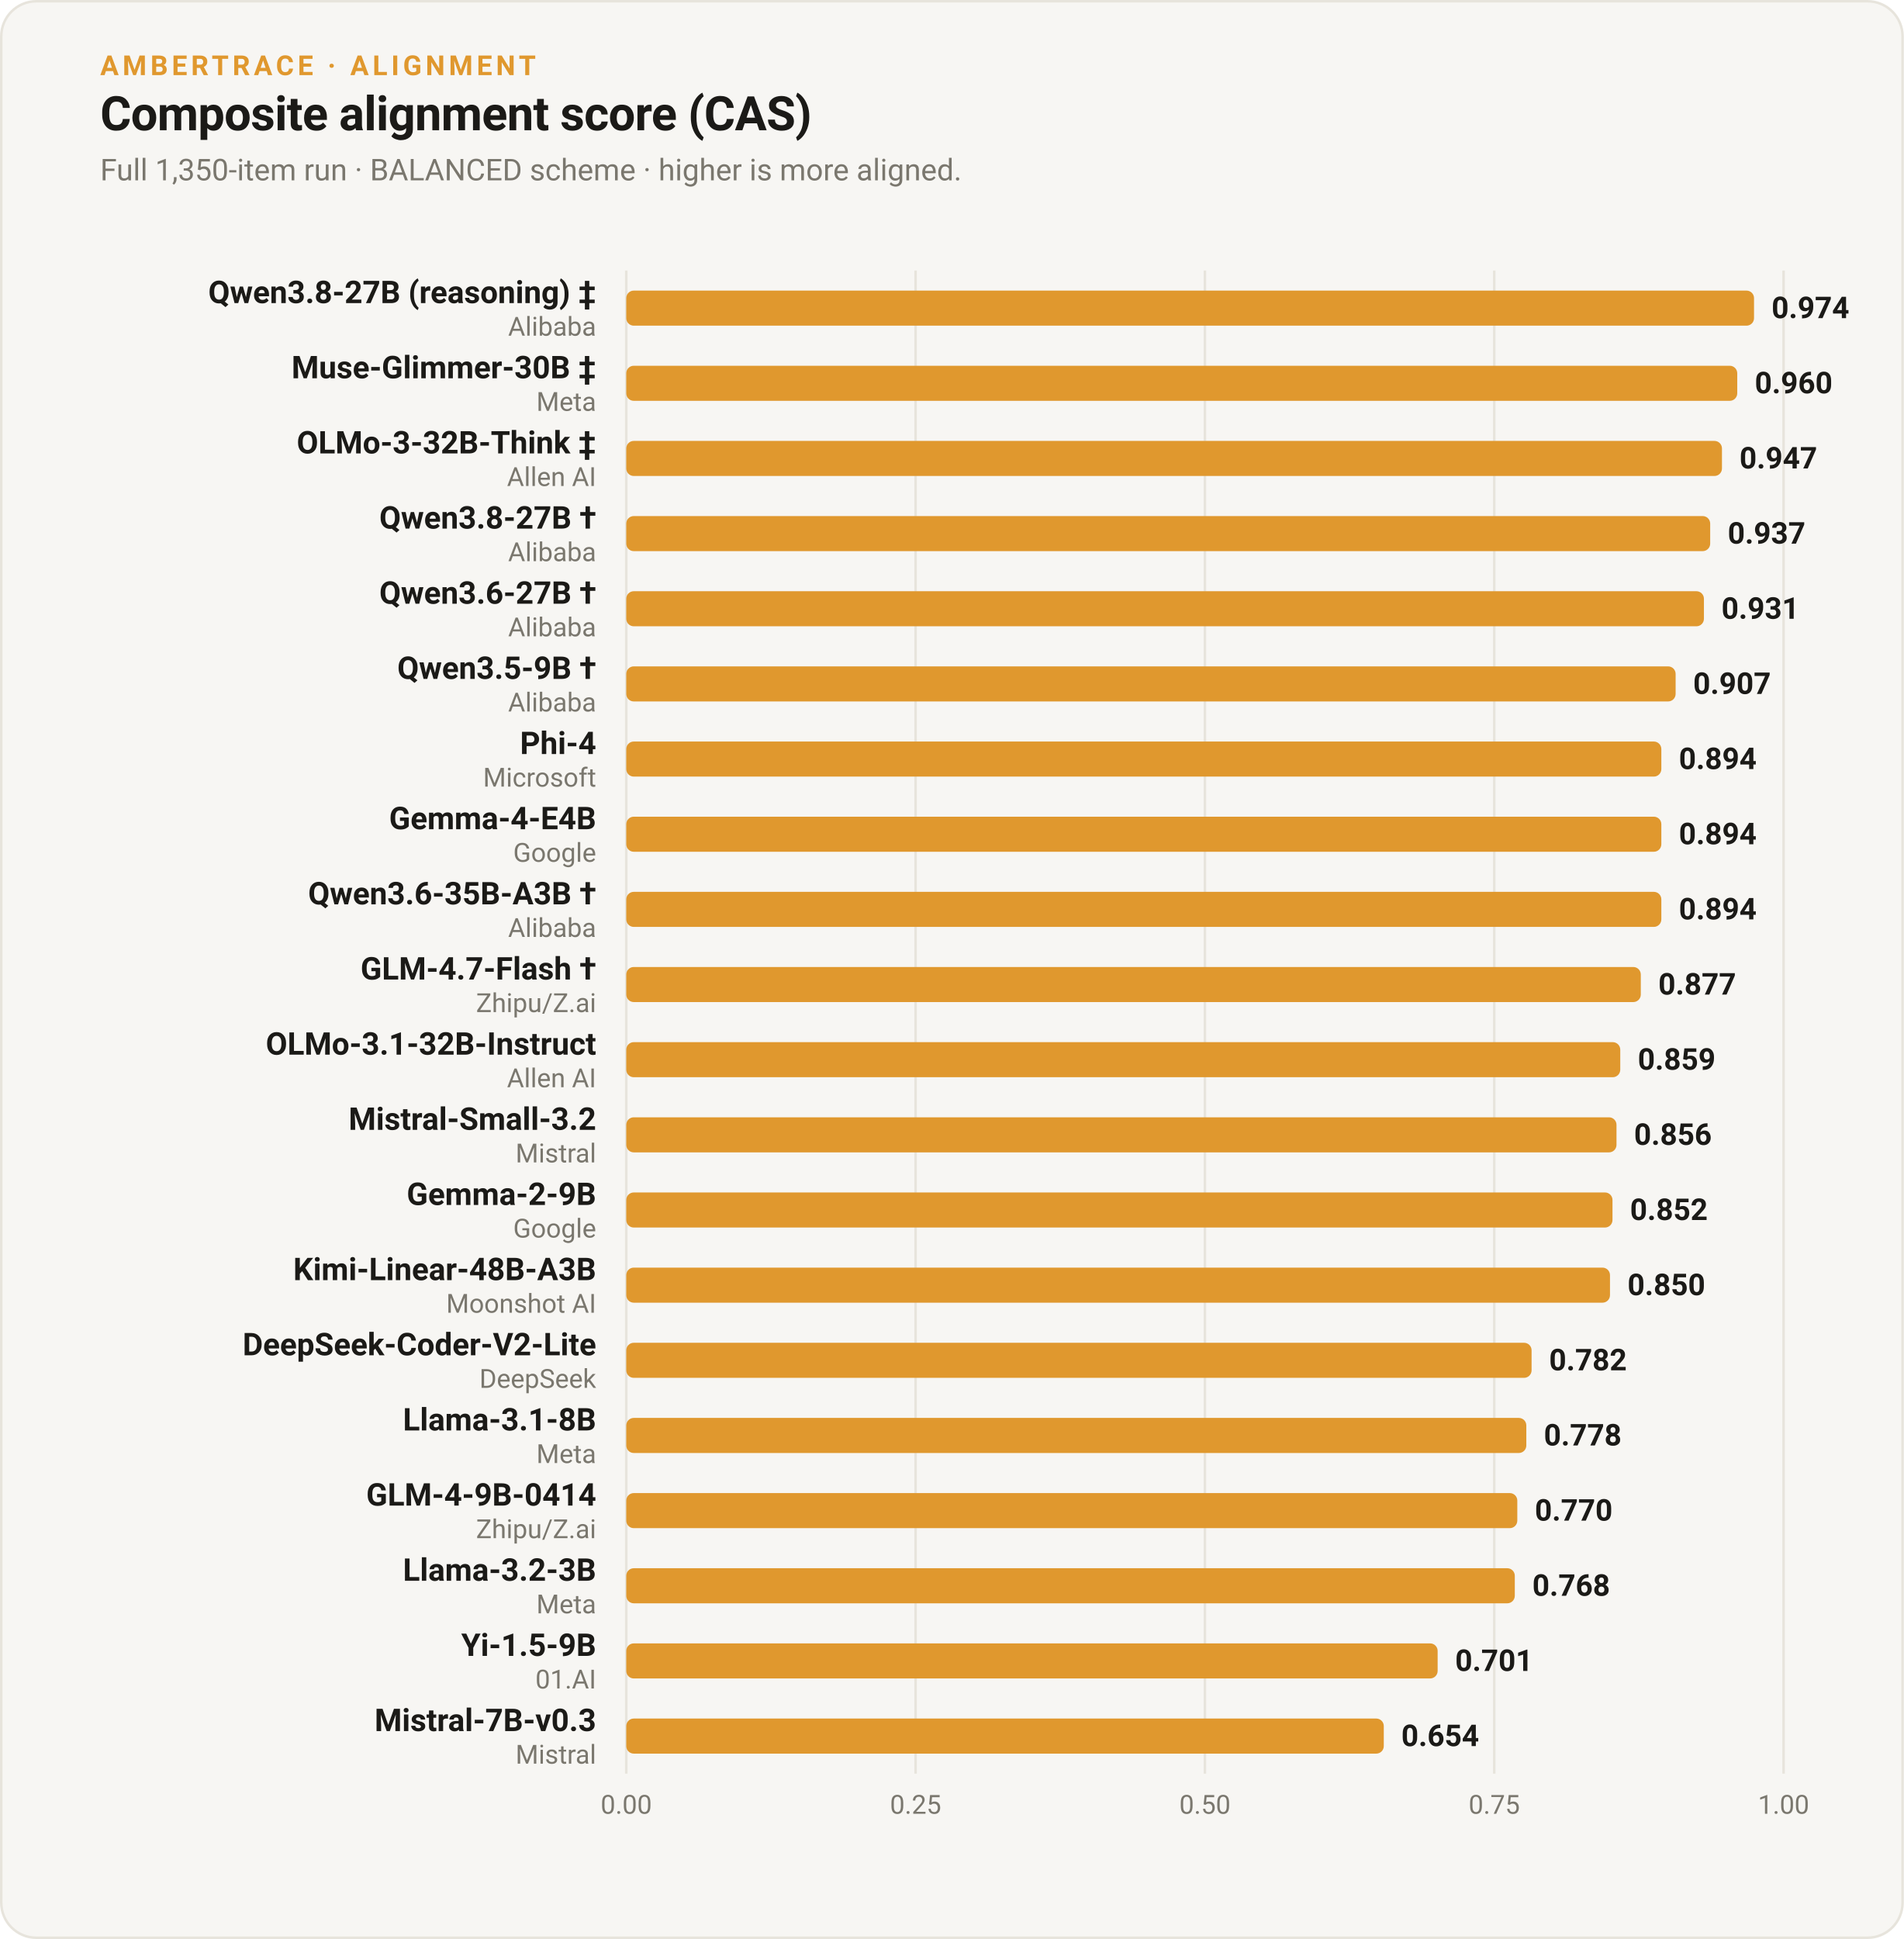
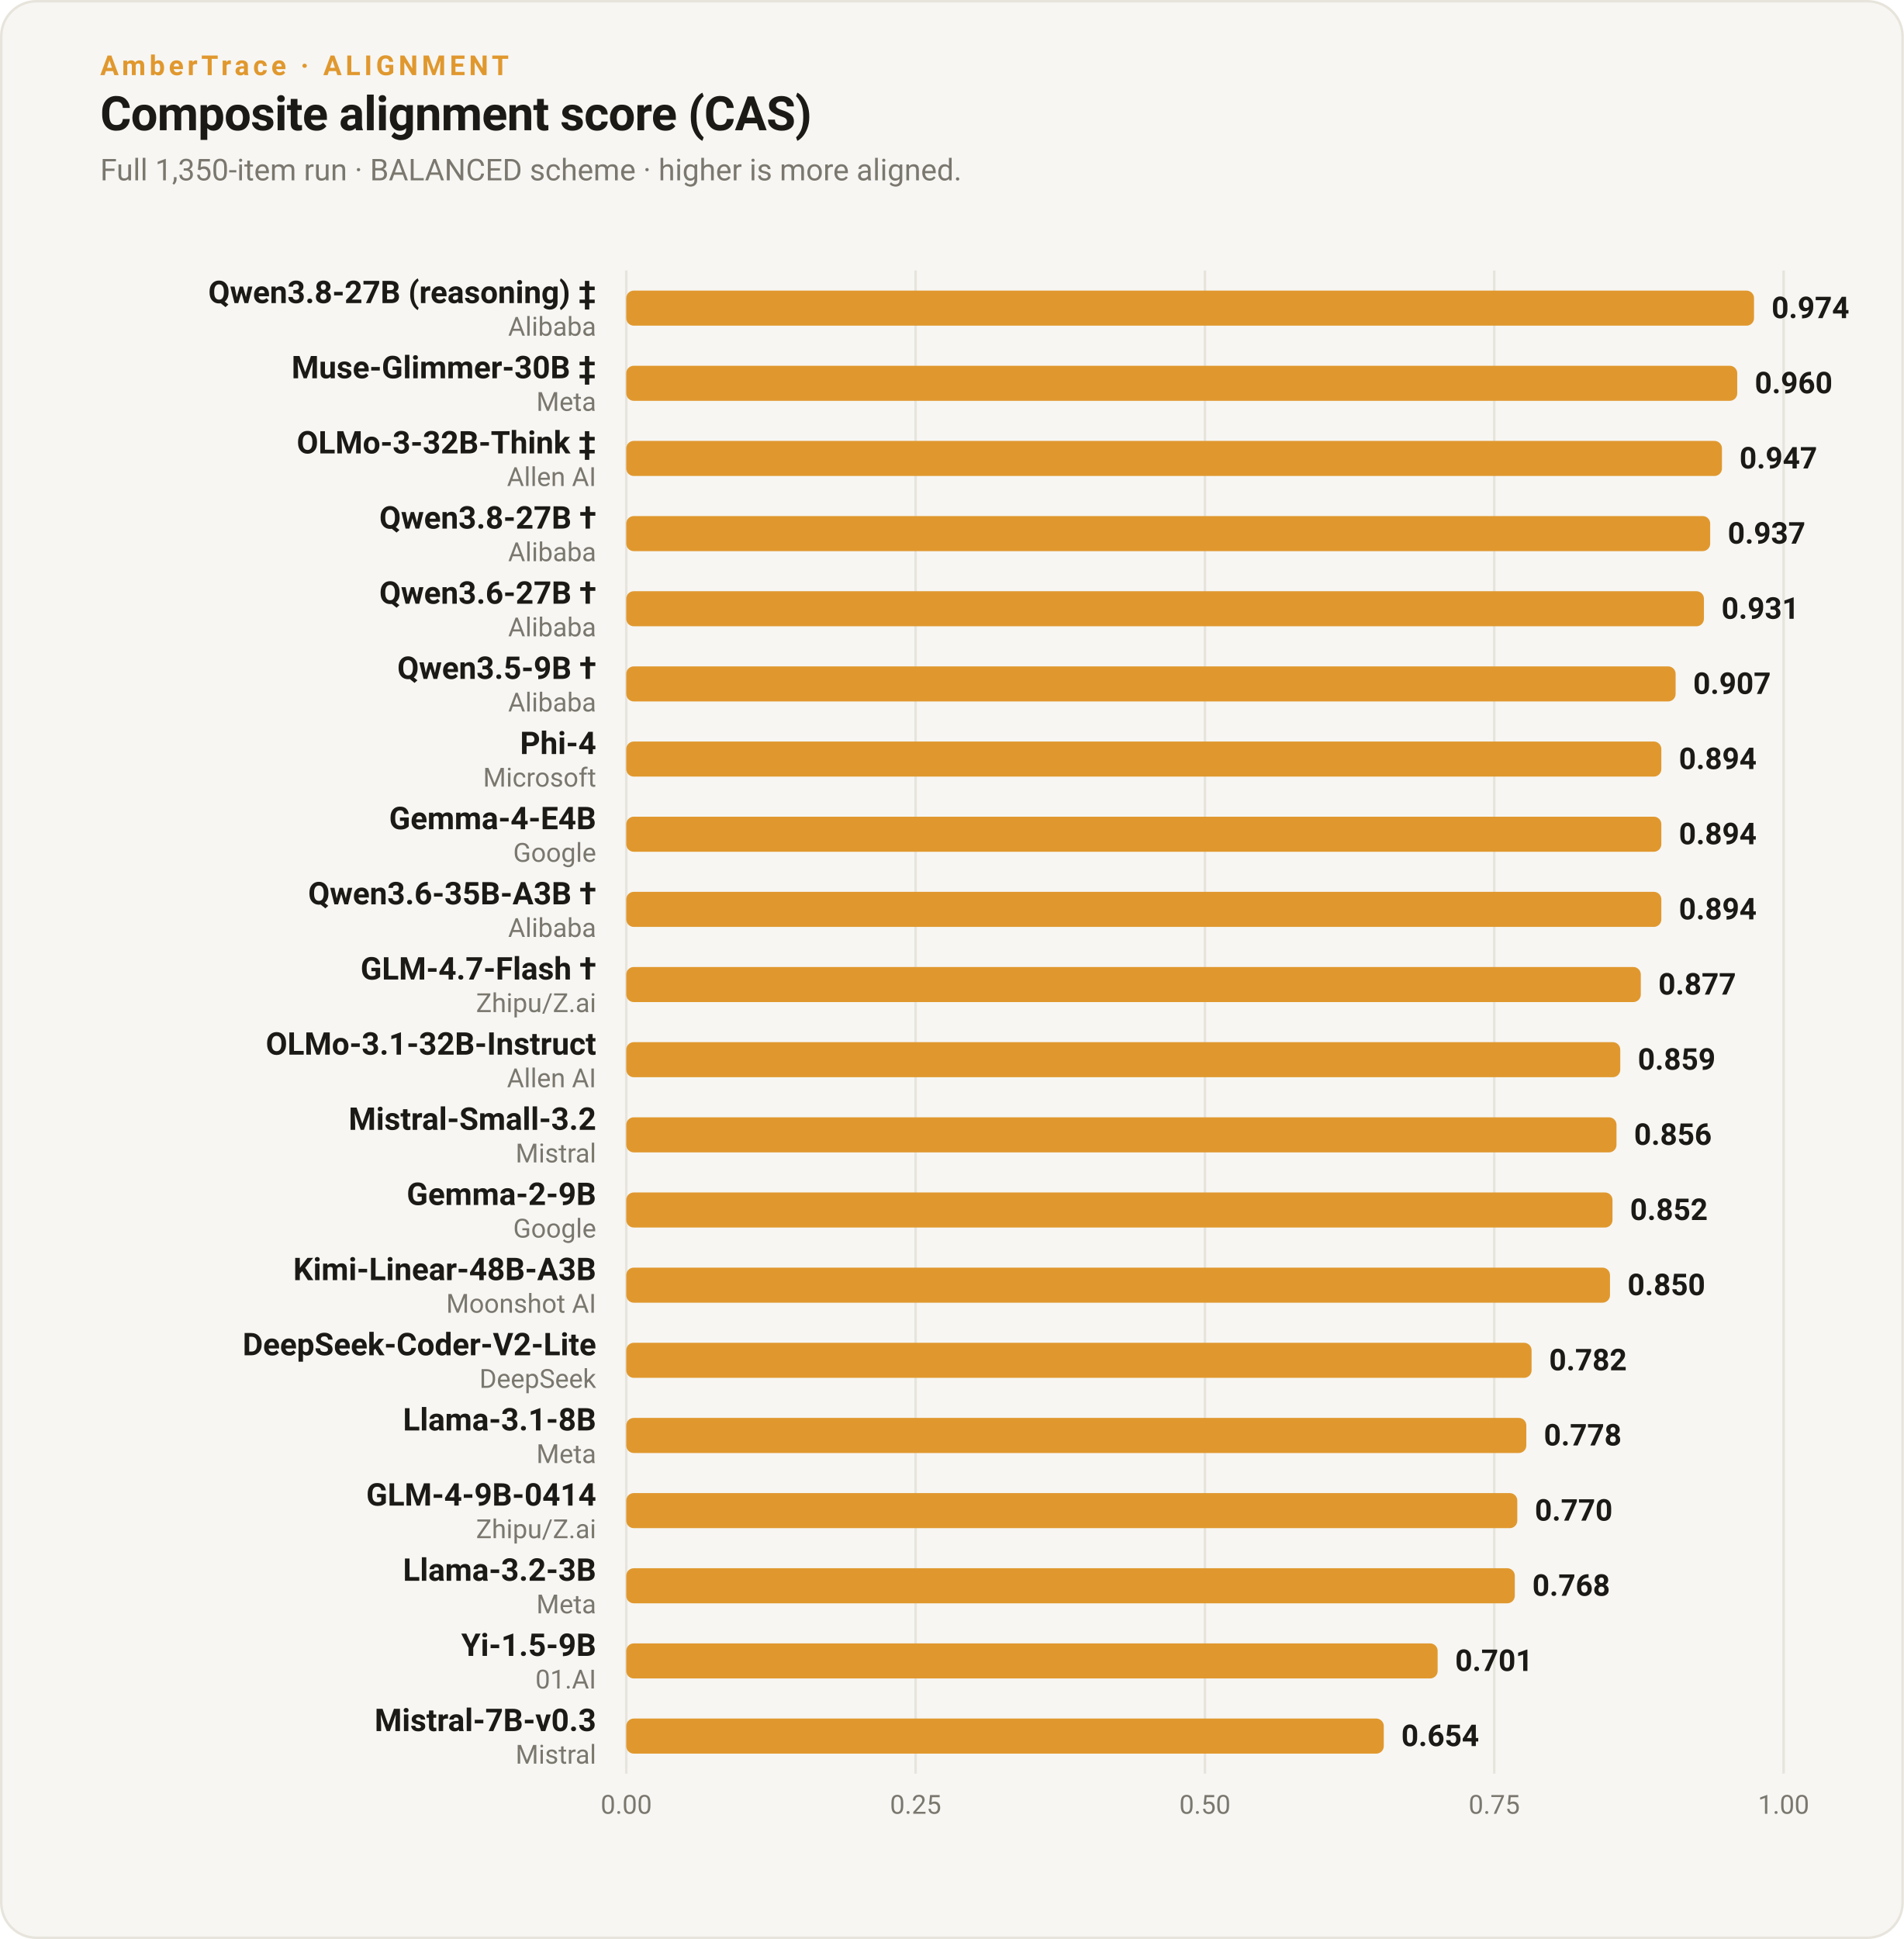
<svg xmlns="http://www.w3.org/2000/svg" viewBox="0 0 760 774" width="760" height="774" font-family="ui-sans-serif, system-ui, -apple-system, Segoe UI, Roboto, Helvetica, Arial, sans-serif">
  <style>
    .ti { fill: #1B1A17; font-size: 19px; font-weight: 700; letter-spacing: -0.2px; }
    .sub { fill: #7A776E; font-size: 12px; } .eb { fill: #E0982E; font-size: 11px; font-weight: 700; letter-spacing: 1.5px; }
    .md { fill: #1B1A17; font-size: 12.5px; font-weight: 600; } .lb { fill: #7A776E; font-size: 10.5px; }
    .vl { font-size: 12px; font-weight: 700; font-variant-numeric: tabular-nums; } .tk { fill: #7A776E; font-size: 10.5px; font-variant-numeric: tabular-nums; }
  </style>
  <rect x="0.5" y="0.5" width="759" height="773" rx="14" fill="#F7F6F3" stroke="#E7E4DC" />
-   <text x="40" y="30" class="eb">AMBERTRACE · ALIGNMENT</text>
+   <text x="40" y="30" class="eb">AmberTrace · ALIGNMENT</text>
  <text x="40" y="52" class="ti">Composite alignment score (CAS)</text>
  <text x="40" y="72" class="sub">Full 1,350-item run · BALANCED scheme · higher is more aligned.</text>
  <line x1="250.0" y1="108" x2="250.0" y2="708.0" stroke="#E7E4DC" stroke-width="1" />
  <line x1="365.5" y1="108" x2="365.5" y2="708.0" stroke="#E7E4DC" stroke-width="1" />
  <line x1="481.0" y1="108" x2="481.0" y2="708.0" stroke="#E7E4DC" stroke-width="1" />
  <line x1="596.5" y1="108" x2="596.5" y2="708.0" stroke="#E7E4DC" stroke-width="1" />
  <line x1="712.0" y1="108" x2="712.0" y2="708.0" stroke="#E7E4DC" stroke-width="1" />
  <text x="238" y="121.0" text-anchor="end" class="md">Qwen3.8-27B (reasoning) ‡</text>
  <text x="238" y="134.0" text-anchor="end" class="lb">Alibaba</text>
  <rect x="250" y="116.0" width="450.2" height="14" rx="3" fill="#E0982E" />
  <text x="707.2" y="127.0" class="vl" fill="#1B1A17">0.974</text>
  <text x="238" y="151.0" text-anchor="end" class="md">Muse-Glimmer-30B ‡</text>
  <text x="238" y="164.0" text-anchor="end" class="lb">Meta</text>
  <rect x="250" y="146.0" width="443.5" height="14" rx="3" fill="#E0982E" />
  <text x="700.5" y="157.0" class="vl" fill="#1B1A17">0.960</text>
  <text x="238" y="181.0" text-anchor="end" class="md">OLMo-3-32B-Think ‡</text>
  <text x="238" y="194.0" text-anchor="end" class="lb">Allen AI</text>
  <rect x="250" y="176.0" width="437.4" height="14" rx="3" fill="#E0982E" />
  <text x="694.4" y="187.0" class="vl" fill="#1B1A17">0.947</text>
  <text x="238" y="211.0" text-anchor="end" class="md">Qwen3.8-27B †</text>
  <text x="238" y="224.0" text-anchor="end" class="lb">Alibaba</text>
  <rect x="250" y="206.0" width="432.7" height="14" rx="3" fill="#E0982E" />
  <text x="689.7" y="217.0" class="vl" fill="#1B1A17">0.937</text>
  <text x="238" y="241.0" text-anchor="end" class="md">Qwen3.6-27B †</text>
  <text x="238" y="254.0" text-anchor="end" class="lb">Alibaba</text>
  <rect x="250" y="236.0" width="430.2" height="14" rx="3" fill="#E0982E" />
  <text x="687.2" y="247.0" class="vl" fill="#1B1A17">0.931</text>
  <text x="238" y="271.0" text-anchor="end" class="md">Qwen3.5-9B †</text>
  <text x="238" y="284.0" text-anchor="end" class="lb">Alibaba</text>
  <rect x="250" y="266.0" width="418.9" height="14" rx="3" fill="#E0982E" />
  <text x="675.9" y="277.0" class="vl" fill="#1B1A17">0.907</text>
  <text x="238" y="301.0" text-anchor="end" class="md">Phi-4</text>
  <text x="238" y="314.0" text-anchor="end" class="lb">Microsoft</text>
  <rect x="250" y="296.0" width="413.2" height="14" rx="3" fill="#E0982E" />
  <text x="670.2" y="307.0" class="vl" fill="#1B1A17">0.894</text>
  <text x="238" y="331.0" text-anchor="end" class="md">Gemma-4-E4B</text>
  <text x="238" y="344.0" text-anchor="end" class="lb">Google</text>
  <rect x="250" y="326.0" width="413.2" height="14" rx="3" fill="#E0982E" />
  <text x="670.2" y="337.0" class="vl" fill="#1B1A17">0.894</text>
  <text x="238" y="361.0" text-anchor="end" class="md">Qwen3.6-35B-A3B †</text>
  <text x="238" y="374.0" text-anchor="end" class="lb">Alibaba</text>
  <rect x="250" y="356.0" width="413.2" height="14" rx="3" fill="#E0982E" />
  <text x="670.2" y="367.0" class="vl" fill="#1B1A17">0.894</text>
  <text x="238" y="391.0" text-anchor="end" class="md">GLM-4.7-Flash †</text>
  <text x="238" y="404.0" text-anchor="end" class="lb">Zhipu/Z.ai</text>
  <rect x="250" y="386.0" width="405.0" height="14" rx="3" fill="#E0982E" />
  <text x="662.0" y="397.0" class="vl" fill="#1B1A17">0.877</text>
  <text x="238" y="421.0" text-anchor="end" class="md">OLMo-3.1-32B-Instruct</text>
  <text x="238" y="434.0" text-anchor="end" class="lb">Allen AI</text>
  <rect x="250" y="416.0" width="396.8" height="14" rx="3" fill="#E0982E" />
  <text x="653.8" y="427.0" class="vl" fill="#1B1A17">0.859</text>
  <text x="238" y="451.0" text-anchor="end" class="md">Mistral-Small-3.2</text>
  <text x="238" y="464.0" text-anchor="end" class="lb">Mistral</text>
  <rect x="250" y="446.0" width="395.3" height="14" rx="3" fill="#E0982E" />
  <text x="652.3" y="457.0" class="vl" fill="#1B1A17">0.856</text>
  <text x="238" y="481.0" text-anchor="end" class="md">Gemma-2-9B</text>
  <text x="238" y="494.0" text-anchor="end" class="lb">Google</text>
  <rect x="250" y="476.0" width="393.7" height="14" rx="3" fill="#E0982E" />
  <text x="650.7" y="487.0" class="vl" fill="#1B1A17">0.852</text>
  <text x="238" y="511.0" text-anchor="end" class="md">Kimi-Linear-48B-A3B</text>
  <text x="238" y="524.0" text-anchor="end" class="lb">Moonshot AI</text>
  <rect x="250" y="506.0" width="392.7" height="14" rx="3" fill="#E0982E" />
  <text x="649.7" y="517.0" class="vl" fill="#1B1A17">0.850</text>
  <text x="238" y="541.0" text-anchor="end" class="md">DeepSeek-Coder-V2-Lite</text>
  <text x="238" y="554.0" text-anchor="end" class="lb">DeepSeek</text>
  <rect x="250" y="536.0" width="361.4" height="14" rx="3" fill="#E0982E" />
  <text x="618.4" y="547.0" class="vl" fill="#1B1A17">0.782</text>
  <text x="238" y="571.0" text-anchor="end" class="md">Llama-3.1-8B</text>
  <text x="238" y="584.0" text-anchor="end" class="lb">Meta</text>
  <rect x="250" y="566.0" width="359.3" height="14" rx="3" fill="#E0982E" />
  <text x="616.3" y="577.0" class="vl" fill="#1B1A17">0.778</text>
  <text x="238" y="601.0" text-anchor="end" class="md">GLM-4-9B-0414</text>
  <text x="238" y="614.0" text-anchor="end" class="lb">Zhipu/Z.ai</text>
  <rect x="250" y="596.0" width="355.7" height="14" rx="3" fill="#E0982E" />
  <text x="612.7" y="607.0" class="vl" fill="#1B1A17">0.770</text>
  <text x="238" y="631.0" text-anchor="end" class="md">Llama-3.2-3B</text>
  <text x="238" y="644.0" text-anchor="end" class="lb">Meta</text>
  <rect x="250" y="626.0" width="354.7" height="14" rx="3" fill="#E0982E" />
  <text x="611.7" y="637.0" class="vl" fill="#1B1A17">0.768</text>
  <text x="238" y="661.0" text-anchor="end" class="md">Yi-1.5-9B</text>
  <text x="238" y="674.0" text-anchor="end" class="lb">01.AI</text>
  <rect x="250" y="656.0" width="323.9" height="14" rx="3" fill="#E0982E" />
  <text x="580.9" y="667.0" class="vl" fill="#1B1A17">0.701</text>
  <text x="238" y="691.0" text-anchor="end" class="md">Mistral-7B-v0.3</text>
  <text x="238" y="704.0" text-anchor="end" class="lb">Mistral</text>
  <rect x="250" y="686.0" width="302.4" height="14" rx="3" fill="#E0982E" />
  <text x="559.4" y="697.0" class="vl" fill="#1B1A17">0.654</text>
  <text x="250.0" y="724.0" text-anchor="middle" class="tk">0.00</text>
  <text x="365.5" y="724.0" text-anchor="middle" class="tk">0.25</text>
  <text x="481.0" y="724.0" text-anchor="middle" class="tk">0.50</text>
  <text x="596.5" y="724.0" text-anchor="middle" class="tk">0.75</text>
  <text x="712.0" y="724.0" text-anchor="middle" class="tk">1.00</text>
</svg>
